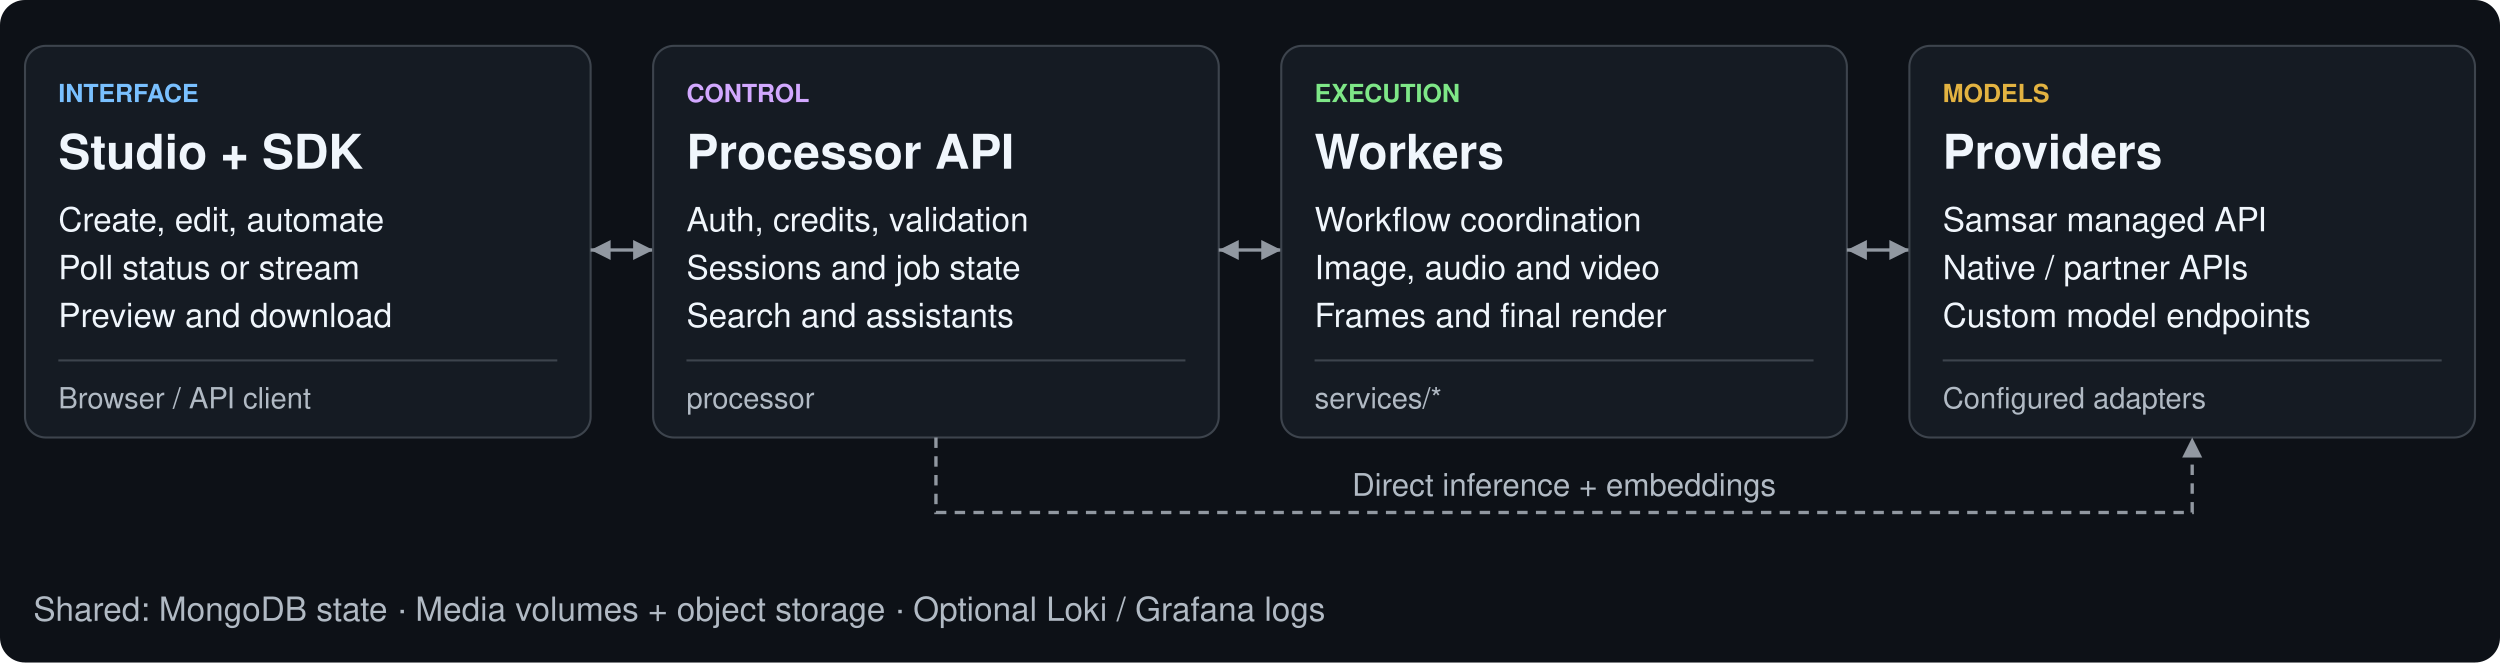
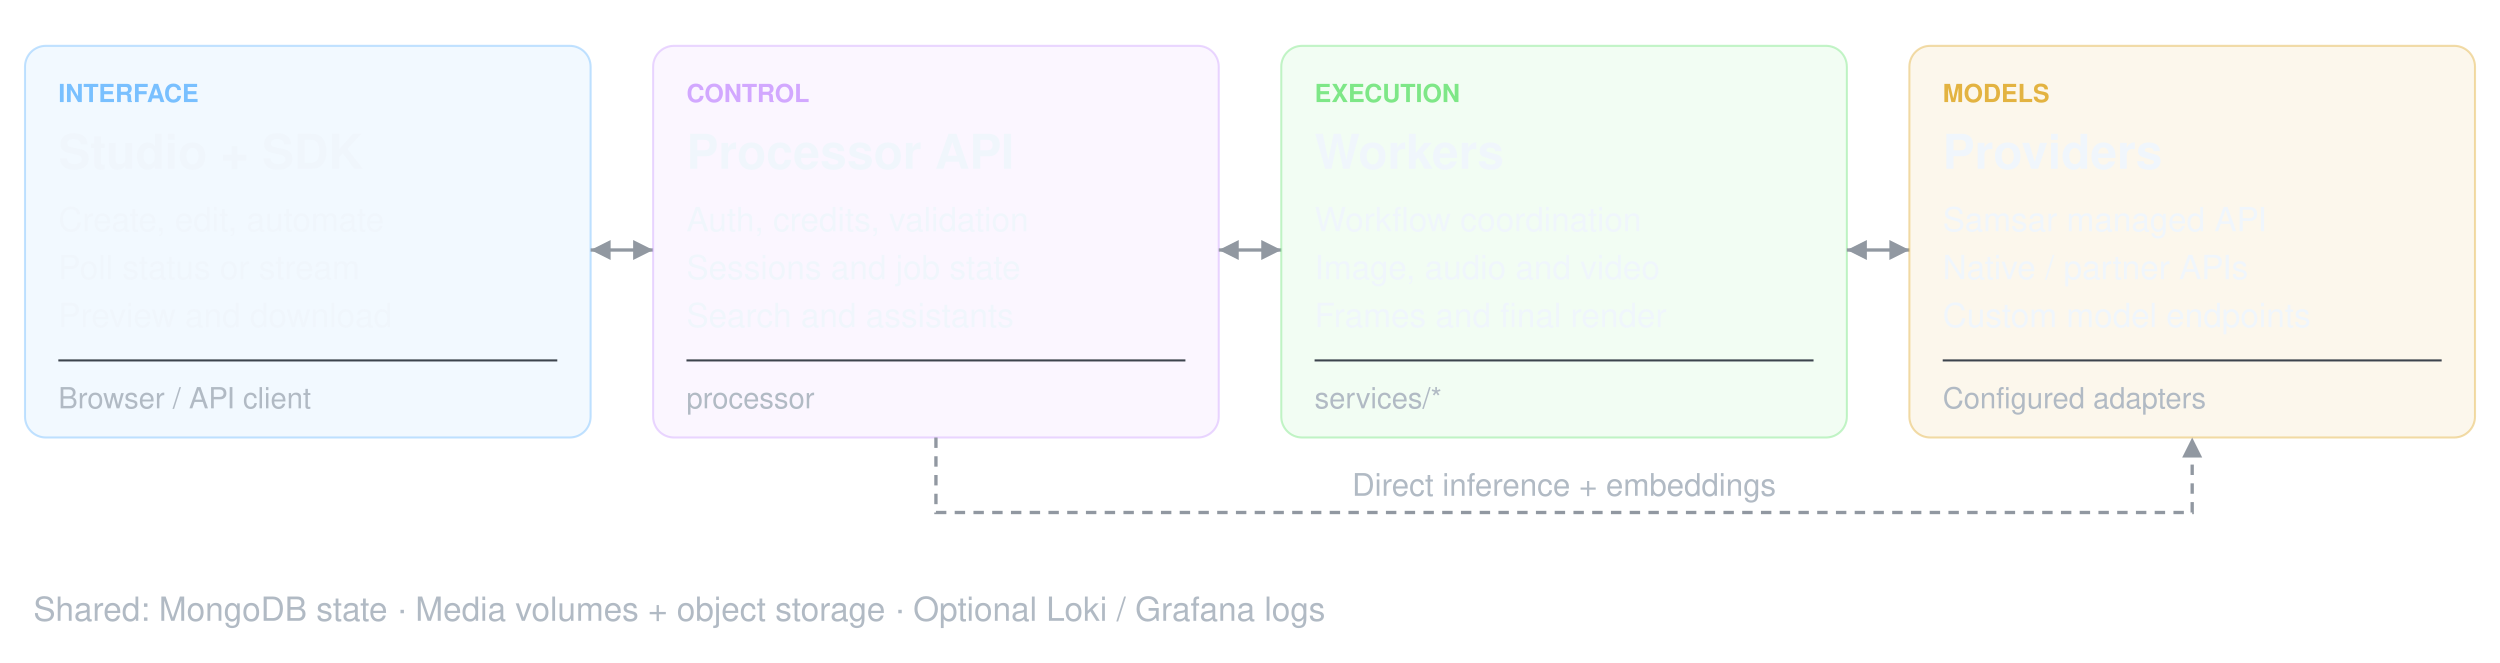
<svg xmlns="http://www.w3.org/2000/svg" width="1200" height="318" viewBox="0 0 1200 318" role="img" aria-labelledby="title desc">
  <defs>
    <marker id="arrow" viewBox="0 0 8 8" refX="8" refY="4" markerWidth="6" markerHeight="6" orient="auto-start-reverse">
      <path d="M0 0L8 4L0 8Z" fill="#9198a1" />
    </marker>
  </defs>
-   <rect width="1200" height="318" rx="12" fill="#0d1117" />
  <g font-family="-apple-system, BlinkMacSystemFont, Segoe UI, Helvetica, Arial, sans-serif">
-     <rect x="12" y="22" width="271.5" height="188" rx="10" fill="#151b23" stroke="#3d444d" />
+     <rect x="12" y="22" width="271.5" height="188" rx="10" fill="#79c0ff" fill-opacity="0.10" stroke="#79c0ff" stroke-opacity="0.45" />
    <text x="28" y="49" font-size="12" font-weight="650" fill="#79c0ff" text-anchor="start">INTERFACE</text>
    <text x="28" y="81" font-size="23" font-weight="650" fill="#f0f6fc" text-anchor="start">Studio + SDK</text>
    <text x="28" y="111" font-size="16" font-weight="400" fill="#f0f6fc" text-anchor="start">Create, edit, automate</text>
    <text x="28" y="134" font-size="16" font-weight="400" fill="#f0f6fc" text-anchor="start">Poll status or stream</text>
    <text x="28" y="157" font-size="16" font-weight="400" fill="#f0f6fc" text-anchor="start">Preview and download</text>
    <path d="M28 173 H267.5" stroke="#3d444d" />
    <text x="28" y="196" font-size="14" font-weight="400" fill="#b1bac4" text-anchor="start">Browser / API client</text>
    <path d="M283.5 120 H313.5" fill="none" stroke="#9198a1" stroke-width="1.6" marker-start="url(#arrow)" marker-end="url(#arrow)" />
-     <rect x="313.5" y="22" width="271.5" height="188" rx="10" fill="#151b23" stroke="#3d444d" />
+     <rect x="313.5" y="22" width="271.5" height="188" rx="10" fill="#d2a8ff" fill-opacity="0.10" stroke="#d2a8ff" stroke-opacity="0.45" />
    <text x="329.5" y="49" font-size="12" font-weight="650" fill="#d2a8ff" text-anchor="start">CONTROL</text>
    <text x="329.5" y="81" font-size="23" font-weight="650" fill="#f0f6fc" text-anchor="start">Processor API</text>
    <text x="329.5" y="111" font-size="16" font-weight="400" fill="#f0f6fc" text-anchor="start">Auth, credits, validation</text>
    <text x="329.5" y="134" font-size="16" font-weight="400" fill="#f0f6fc" text-anchor="start">Sessions and job state</text>
    <text x="329.5" y="157" font-size="16" font-weight="400" fill="#f0f6fc" text-anchor="start">Search and assistants</text>
    <path d="M329.5 173 H569" stroke="#3d444d" />
    <text x="329.5" y="196" font-size="14" font-weight="400" fill="#b1bac4" text-anchor="start">processor</text>
    <path d="M585 120 H615" fill="none" stroke="#9198a1" stroke-width="1.6" marker-start="url(#arrow)" marker-end="url(#arrow)" />
-     <rect x="615" y="22" width="271.5" height="188" rx="10" fill="#151b23" stroke="#3d444d" />
+     <rect x="615" y="22" width="271.5" height="188" rx="10" fill="#7ee787" fill-opacity="0.10" stroke="#7ee787" stroke-opacity="0.45" />
    <text x="631" y="49" font-size="12" font-weight="650" fill="#7ee787" text-anchor="start">EXECUTION</text>
    <text x="631" y="81" font-size="23" font-weight="650" fill="#f0f6fc" text-anchor="start">Workers</text>
    <text x="631" y="111" font-size="16" font-weight="400" fill="#f0f6fc" text-anchor="start">Workflow coordination</text>
    <text x="631" y="134" font-size="16" font-weight="400" fill="#f0f6fc" text-anchor="start">Image, audio and video</text>
    <text x="631" y="157" font-size="16" font-weight="400" fill="#f0f6fc" text-anchor="start">Frames and final render</text>
    <path d="M631 173 H870.5" stroke="#3d444d" />
    <text x="631" y="196" font-size="14" font-weight="400" fill="#b1bac4" text-anchor="start">services/*</text>
    <path d="M886.5 120 H916.5" fill="none" stroke="#9198a1" stroke-width="1.6" marker-start="url(#arrow)" marker-end="url(#arrow)" />
-     <rect x="916.5" y="22" width="271.5" height="188" rx="10" fill="#151b23" stroke="#3d444d" />
+     <rect x="916.5" y="22" width="271.5" height="188" rx="10" fill="#e3b341" fill-opacity="0.10" stroke="#e3b341" stroke-opacity="0.45" />
    <text x="932.5" y="49" font-size="12" font-weight="650" fill="#e3b341" text-anchor="start">MODELS</text>
    <text x="932.5" y="81" font-size="23" font-weight="650" fill="#f0f6fc" text-anchor="start">Providers</text>
    <text x="932.5" y="111" font-size="16" font-weight="400" fill="#f0f6fc" text-anchor="start">Samsar managed API</text>
    <text x="932.5" y="134" font-size="16" font-weight="400" fill="#f0f6fc" text-anchor="start">Native / partner APIs</text>
    <text x="932.5" y="157" font-size="16" font-weight="400" fill="#f0f6fc" text-anchor="start">Custom model endpoints</text>
    <path d="M932.5 173 H1172" stroke="#3d444d" />
    <text x="932.5" y="196" font-size="14" font-weight="400" fill="#b1bac4" text-anchor="start">Configured adapters</text>
    <path d="M449.25 210 V246 H1052.25 V210" fill="none" stroke="#9198a1" stroke-width="1.6" stroke-dasharray="5 4" marker-end="url(#arrow)" />
    <text x="750.75" y="238" font-size="15" font-weight="400" fill="#b1bac4" text-anchor="middle">Direct inference + embeddings</text>
    <text x="16" y="298" font-size="16" font-weight="400" fill="#b1bac4" text-anchor="start">Shared: MongoDB state · Media volumes + object storage · Optional Loki / Grafana logs</text>
  </g>
</svg>
